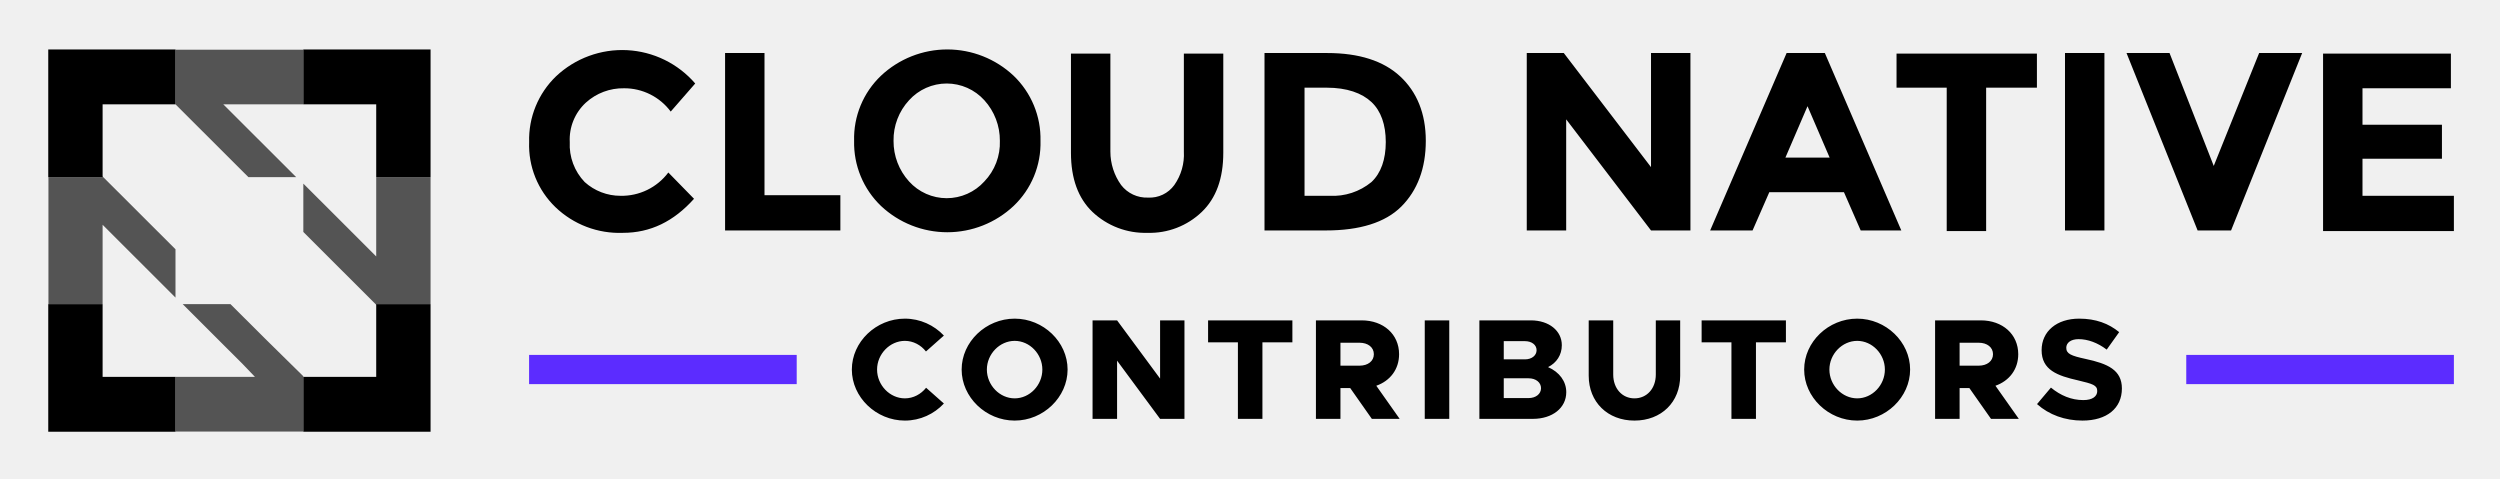
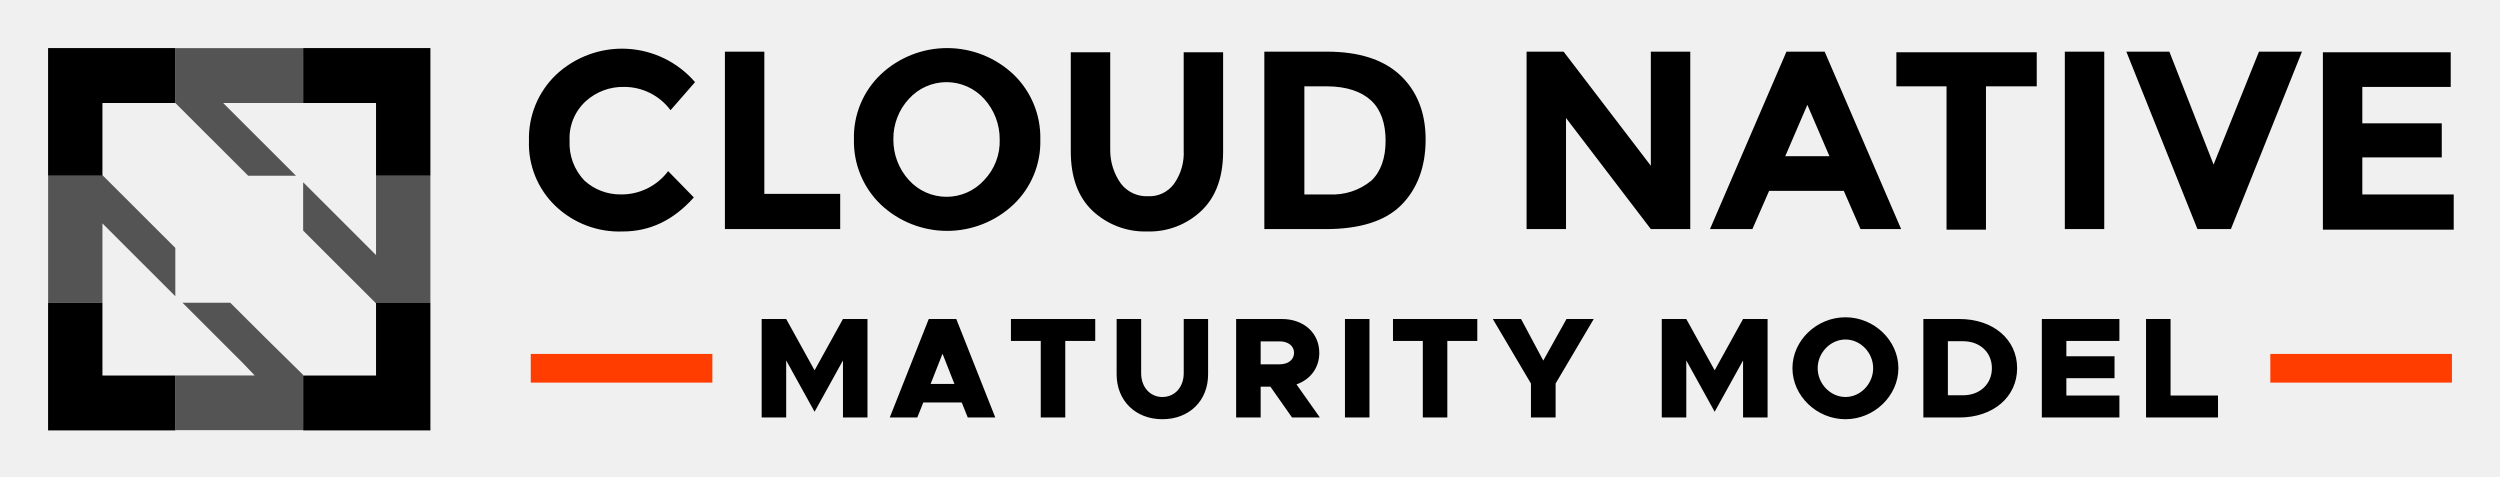
- <svg xmlns="http://www.w3.org/2000/svg" role="img" viewBox="-9.56 -10.06 523.12 100.12">
-   <g clip-path="url(#clip0_7112_17482)">
-     <path fill="#5C2CFF" d="M101.149 64.204H157.149V70.318H101.149zM447.911 64.204H503.911V70.318H447.911z" />
-     <path d="M120.287 30.911C122.221 30.95 124.136 30.527 125.875 29.68 127.613 28.832 129.126 27.583 130.287 26.036L135.662 31.536C131.412 36.286 126.537 38.661 120.787 38.661 118.192 38.76 115.604 38.335 113.177 37.412 110.75 36.488 108.534 35.085 106.662 33.286 104.838 31.53 103.406 29.408 102.458 27.06 101.51 24.713 101.069 22.191 101.162 19.661 101.09 17.104 101.554 14.56 102.523 12.192 103.491 9.825 104.943 7.685 106.787 5.911 108.769 4.041 111.11 2.591 113.668 1.651 116.226.71 118.948.297 121.67.437 124.391.577 127.057 1.268 129.504 2.466 131.952 3.665 134.132 5.347 135.912 7.411L130.787 13.286C129.657 11.766 128.187 10.533 126.493 9.686 124.799 8.839 122.93 8.402 121.037 8.411 118.085 8.354 115.223 9.428 113.037 11.411 111.902 12.454 111.011 13.733 110.428 15.159 109.844 16.585 109.583 18.122 109.662 19.661 109.583 21.197 109.819 22.732 110.357 24.172 110.894 25.613 111.721 26.928 112.787 28.036 114.843 29.892 117.516 30.917 120.287 30.911V30.911zM142.161 38.161V1.036H150.411V30.786H166.286V38.161H142.161zM202.536 33.036C198.78 36.569 193.818 38.537 188.661 38.537 183.505 38.537 178.542 36.569 174.786 33.036 172.955 31.28 171.509 29.161 170.54 26.816 169.572 24.47 169.102 21.948 169.161 19.411 169.091 16.873 169.555 14.348 170.524 12 171.493 9.653 172.945 7.536 174.786 5.786 178.542 2.253 183.505.286 188.661.286 193.818.286 198.78 2.253 202.536 5.786 204.368 7.543 205.814 9.661 206.782 12.007 207.751 14.352 208.22 16.874 208.161 19.411 208.232 21.95 207.768 24.475 206.799 26.822 205.83 29.17 204.377 31.287 202.536 33.036V33.036zM199.661 19.411C199.684 16.27 198.524 13.236 196.411 10.911 195.416 9.81 194.201 8.929 192.845 8.327 191.488 7.724 190.021 7.413 188.536 7.413 187.052 7.413 185.584 7.724 184.228 8.327 182.871 8.929 181.656 9.81 180.661 10.911 178.525 13.221 177.36 16.265 177.411 19.411 177.388 22.552 178.548 25.587 180.661 27.911 181.656 29.013 182.871 29.893 184.228 30.496 185.584 31.098 187.052 31.41 188.536 31.41 190.021 31.41 191.488 31.098 192.845 30.496 194.201 29.893 195.416 29.013 196.411 27.911 197.494 26.784 198.339 25.451 198.898 23.991 199.456 22.53 199.716 20.973 199.661 19.411V19.411zM225.036 28.661C225.696 29.516 226.551 30.2 227.53 30.657 228.508 31.114 229.582 31.329 230.661 31.286 231.724 31.343 232.784 31.132 233.745 30.673 234.706 30.215 235.536 29.523 236.161 28.661 237.597 26.619 238.301 24.153 238.161 21.661V1.161H246.411V21.911C246.411 27.286 244.911 31.411 241.911 34.286 240.401 35.734 238.617 36.867 236.664 37.618 234.711 38.37 232.628 38.724 230.536 38.661 228.426 38.724 226.324 38.37 224.35 37.619 222.377 36.868 220.571 35.736 219.036 34.286 216.036 31.411 214.536 27.286 214.536 21.911V1.161H222.786V21.661C222.784 24.173 223.571 26.621 225.036 28.661V28.661zM283.411 5.911C286.911 9.161 288.786 13.661 288.786 19.411 288.786 25.161 287.036 29.786 283.661 33.161 280.286 36.536 274.911 38.161 267.911 38.161H255.036V1.036H268.161C274.786 1.036 279.911 2.661 283.411 5.911zM277.411 28.036C279.411 26.161 280.411 23.286 280.411 19.661 280.411 16.036 279.411 13.161 277.411 11.286 275.411 9.411 272.286 8.286 268.036 8.286H263.411V30.911H268.661C271.835 31.08 274.956 30.055 277.411 28.036V28.036zM335.911 1.036H344.161V38.161H335.911L318.161 14.911V38.161H309.911V1.036H317.661L335.911 24.911V1.036zM379.786 38.161L376.286 30.161H360.661L357.161 38.161H348.286L364.286 1.036H372.286L388.286 38.161H379.786zM368.661 12.161L364.036 22.911H373.286L368.661 12.161zM406.036 8.286V38.286H397.786V8.286H387.286V1.161H416.661V8.286H406.036zM422.536 1.036H430.786V38.161H422.536V1.036zM453.661 24.661L463.161 1.036H472.161L457.286 38.161H450.286L435.411 1.036H444.411L453.661 24.661zM503.286 1.036V8.411H484.786V16.036H501.411V23.161H484.786V30.911H503.911V38.286H476.536V1.161H503.286V1.036zM11.911 53.573H.536V80.286H27.161V68.798H11.911V53.573zM69.161 53.698V68.798H53.911V80.286H80.536V53.573H69.036L69.161 53.698zM.536 26.998H12.036L11.911 26.873V11.773H27.161V.286H.536V26.998zM53.911.286V11.773H69.161V26.998H80.536V.286H53.911z" />
-     <path d="M52.411 26.998L37.161 11.773H53.911V.286H27.161V11.773L42.411 26.998H52.411zM38.661 53.573H28.661L41.286 66.186 43.786 68.798H27.161V80.286H53.911V68.673L46.286 61.173 38.661 53.573zM69.161 26.998V43.598L66.536 40.973 53.911 28.361V38.473L61.411 45.973 69.036 53.586H80.536V26.998H69.161zM27.161 42.098L12.036 26.998H.536V53.573H11.911V36.973L27.161 52.211V42.098z" opacity=".65" />
-     <path d="M179.786 77.946C182.996 77.946 185.906 76.566 187.946 74.376L184.226 71.076C183.146 72.426 181.556 73.296 179.786 73.296C176.636 73.296 173.966 70.536 173.966 67.266C173.966 64.026 176.636 61.266 179.786 61.266C181.526 61.266 183.146 62.136 184.196 63.486L187.946 60.156C185.906 57.996 182.996 56.616 179.786 56.616C173.756 56.616 168.686 61.476 168.686 67.266C168.686 73.056 173.756 77.946 179.786 77.946ZM202.761 77.946C208.761 77.946 213.831 73.056 213.831 67.266C213.831 61.476 208.761 56.616 202.761 56.616C196.731 56.616 191.661 61.476 191.661 67.266C191.661 73.056 196.731 77.946 202.761 77.946ZM202.761 73.296C199.611 73.296 196.941 70.536 196.941 67.266C196.941 64.026 199.611 61.266 202.761 61.266C205.911 61.266 208.551 64.026 208.551 67.266C208.551 70.536 205.911 73.296 202.761 73.296ZM219.056 77.586H224.186V65.406L233.186 77.586H238.286V56.976H233.186V69.156L224.186 56.976H219.056V77.586ZM249.469 77.586H254.599V61.566H260.869V56.976H243.229V61.566H249.469V77.586ZM283.316 77.586L278.426 70.656C281.336 69.636 283.196 67.206 283.196 64.056C283.196 59.886 279.926 56.976 275.366 56.976H265.796V77.586H270.926V71.136H272.966L277.496 77.586H283.316ZM270.926 61.656H274.916C276.686 61.656 277.916 62.616 277.916 64.056C277.916 65.496 276.686 66.456 274.916 66.456H270.926V61.656ZM288.566 77.586H293.696V56.976H288.566V77.586ZM299.998 77.586H311.188C315.268 77.586 318.178 75.306 318.178 72.006C318.178 69.756 316.768 67.806 314.368 66.756C316.168 65.856 317.248 64.206 317.248 62.166C317.248 59.166 314.578 56.976 310.768 56.976H299.998V77.586ZM305.098 65.136V61.326H309.538C310.948 61.326 311.968 62.106 311.968 63.216C311.968 64.326 310.948 65.136 309.538 65.136H305.098ZM305.098 73.236V69.096H310.288C311.818 69.096 312.898 69.966 312.898 71.166C312.898 72.366 311.818 73.236 310.288 73.236H305.098ZM332.444 77.946C338.084 77.946 342.014 74.076 342.014 68.556V56.976H336.914V68.316C336.914 71.226 335.054 73.296 332.444 73.296C329.864 73.296 328.004 71.226 328.004 68.316V56.976H322.874V68.556C322.874 74.076 326.834 77.946 332.444 77.946ZM352.74 77.586H357.87V61.566H364.14V56.976H346.5V61.566H352.74V77.586ZM379.058 77.946C385.058 77.946 390.128 73.056 390.128 67.266C390.128 61.476 385.058 56.616 379.058 56.616C373.028 56.616 367.958 61.476 367.958 67.266C367.958 73.056 373.028 77.946 379.058 77.946ZM379.058 73.296C375.908 73.296 373.238 70.536 373.238 67.266C373.238 64.026 375.908 61.266 379.058 61.266C382.208 61.266 384.848 64.026 384.848 67.266C384.848 70.536 382.208 73.296 379.058 73.296ZM412.873 77.586L407.983 70.656C410.893 69.636 412.753 67.206 412.753 64.056C412.753 59.886 409.483 56.976 404.923 56.976H395.353V77.586H400.483V71.136H402.523L407.053 77.586H412.873ZM400.483 61.656H404.473C406.243 61.656 407.473 62.616 407.473 64.056C407.473 65.496 406.243 66.456 404.473 66.456H400.483V61.656ZM426.193 77.946C431.293 77.946 434.443 75.366 434.443 71.226C434.443 67.356 431.473 66.036 426.853 65.046C423.793 64.386 422.803 63.966 422.803 62.706C422.803 61.686 423.733 60.906 425.383 60.906C427.303 60.906 429.373 61.656 431.263 63.096L433.873 59.436C431.683 57.636 428.983 56.616 425.503 56.616C420.823 56.616 417.643 59.256 417.643 63.216C417.643 67.356 420.913 68.556 425.323 69.546C428.323 70.266 429.283 70.536 429.283 71.766C429.283 72.876 428.293 73.656 426.373 73.656C423.853 73.656 421.603 72.696 419.593 71.046L416.683 74.496C419.203 76.746 422.533 77.946 426.193 77.946Z" />
+ <svg xmlns="http://www.w3.org/2000/svg" role="img" viewBox="-10.06 -10.06 523.12 99.62">
+   <g clip-path="url(#clip0_7839_15733)">
+     <path fill="#FF3D00" d="M101 64h38v6h-38zm364 0h38v6h-38z" />
+     <path d="M119.75 30.625c1.934.038 3.85-.384 5.588-1.231a12.197 12.197 0 0 0 4.412-3.644l5.375 5.5c-4.25 4.75-9.125 7.125-14.875 7.125-2.594.099-5.182-.326-7.609-1.249a19.331 19.331 0 0 1-6.516-4.126c-1.823-1.756-3.255-3.878-4.203-6.226a17.997 17.997 0 0 1-1.297-7.399c-.071-2.557.393-5.101 1.361-7.469.969-2.368 2.421-4.507 4.264-6.281a20.184 20.184 0 0 1 6.882-4.261c2.558-.941 5.28-1.354 8.001-1.213 2.722.14 5.388.83 7.835 2.029 2.448 1.199 4.628 2.881 6.407 4.945l-5.125 5.875c-1.129-1.52-2.599-2.753-4.293-3.6a12.077 12.077 0 0 0-5.457-1.275c-2.951-.057-5.813 1.016-8 3-1.134 1.042-2.025 2.322-2.608 3.748-.584 1.426-.845 2.963-.767 4.502-.079 1.536.158 3.071.695 4.511a11.264 11.264 0 0 0 2.43 3.864c2.057 1.856 4.73 2.881 7.5 2.875zm21.875 7.25V.75h8.25V30.5h15.875v7.375h-24.125zM202 32.751c-3.756 3.533-8.718 5.501-13.875 5.501-5.156 0-10.119-1.967-13.875-5.501a18.305 18.305 0 0 1-4.246-6.221c-.968-2.346-1.438-4.867-1.379-7.404-.071-2.539.394-5.064 1.363-7.411a18.097 18.097 0 0 1 4.262-6.214C178.006 1.967 182.969 0 188.125 0c5.157 0 10.119 1.967 13.875 5.501a18.276 18.276 0 0 1 4.246 6.221c.969 2.346 1.438 4.867 1.379 7.404.071 2.539-.393 5.064-1.362 7.411-.97 2.347-2.422 4.465-4.263 6.214zm-2.875-13.625c.023-3.141-1.137-6.176-3.25-8.5a10.616 10.616 0 0 0-3.566-2.584A10.617 10.617 0 0 0 188 7.127c-1.484 0-2.952.311-4.308.914a10.61 10.61 0 0 0-3.567 2.584c-2.137 2.31-3.301 5.354-3.25 8.5-.023 3.141 1.137 6.176 3.25 8.5.995 1.101 2.21 1.982 3.567 2.584 1.356.603 2.824.914 4.308.914s2.952-.311 4.309-.914c1.356-.603 2.571-1.483 3.566-2.584 1.083-1.127 1.928-2.461 2.486-3.921.559-1.46.818-3.017.764-4.579zm25.375 9.25a6.762 6.762 0 0 0 2.494 1.996c.978.457 2.052.672 3.131.629a6.376 6.376 0 0 0 3.084-.613c.961-.459 1.791-1.15 2.416-2.012 1.436-2.042 2.14-4.508 2-7V.875h8.25V21.625c0 5.375-1.5 9.5-4.5 12.375-1.51 1.448-3.294 2.581-5.247 3.332A15.75 15.75 0 0 1 230 38.375c-2.11.063-4.213-.291-6.186-1.042a16.054 16.054 0 0 1-5.314-3.333c-3-2.875-4.5-7-4.5-12.375V.875h8.25V21.375c-.003 2.511.785 4.96 2.25 7zm58.375-22.75c3.5 3.25 5.375 7.75 5.375 13.5s-1.75 10.375-5.125 13.75-8.75 5-15.75 5H254.5V.75h13.125c6.625 0 11.75 1.625 15.25 4.875zm-6 22.125c2-1.875 3-4.75 3-8.375s-1-6.5-3-8.375c-2-1.875-5.125-3-9.375-3h-4.625V30.625h5.25c3.173.169 6.295-.857 8.75-2.875zm58.5-27h8.25V37.876h-8.25l-17.75-23.25v23.25h-8.25V.75h7.75l18.25 23.875V.75zM379.25 37.876l-3.5-8h-15.625l-3.5 8h-8.875l16-37.125h8l16 37.125h-8.5zm-11.125-26l-4.625 10.75h9.25l-4.625-10.75zM405.5 8V38h-8.25V8h-10.5v-7.125h29.375v7.125H405.5zM422 .75h8.25V37.876H422V.75zm31.125 23.625l9.5-23.625h9L456.75 37.876h-7L434.875.75h9l9.25 23.625zM502.75.75v7.375h-18.5v7.625h16.625v7.125H484.25v7.75h19.125v7.375H476V.875h26.75v-.125zM11.375 53.288H0V80h26.625V68.513h-15.25v-15.225zm57.25.125v15.1h-15.25V80H80V53.288H68.5l.125.125zM0 26.712h11.5l-.125-.125v-15.1h15.25V0H0v26.712zM53.375 0v11.488h15.25v15.225H80V0H53.375z" />
+     <path d="M51.875 26.712l-15.25-15.225h16.75V0h-26.75v11.488l15.25 15.225h10zm-13.75 26.575h-10L40.75 65.9l2.5 2.612h-16.625V80h26.75V68.388l-7.625-7.5-7.625-7.6zm30.5-26.575v16.6l-2.625-2.625-12.625-12.613v10.113l7.5 7.5 7.625 7.612h11.5V26.712h-11.375zm-42 15.1l-15.125-15.1H0v26.575h11.375v-16.6l15.25 15.238V41.812z" opacity=".65" />
+     <path d="M149.318 77.3h5.13V65.36l5.94 10.74 5.94-10.74V77.3h5.13V56.69h-5.13l-5.94 10.74-5.94-10.74h-5.13V77.3zm43.123 0h5.76l-8.16-20.61h-5.76l-8.16 20.61h5.76l1.26-3.15h8.04l1.26 3.15zm-7.77-7.02l2.49-6.33 2.49 6.33h-4.98zm23.044 7.02h5.13V61.28h6.27v-4.59h-17.64v4.59h6.24V77.3zm25.448.36c5.64 0 9.57-3.87 9.57-9.39V56.69h-5.1v11.34c0 2.91-1.86 4.98-4.47 4.98-2.58 0-4.44-2.07-4.44-4.98V56.69h-5.13v11.58c0 5.52 3.96 9.39 9.57 9.39zm32.956-.36l-4.89-6.93c2.91-1.02 4.77-3.45 4.77-6.6 0-4.17-3.27-7.08-7.83-7.08h-9.57V77.3h5.13v-6.45h2.04l4.53 6.45h5.82zm-12.39-15.93h3.99c1.77 0 3 .96 3 2.4s-1.23 2.4-3 2.4h-3.99v-4.8zm17.64 15.93h5.13V56.69h-5.13V77.3zm16.291 0h5.13V61.28h6.27v-4.59h-17.64v4.59h6.24V77.3zm22.628 0h5.16v-7.11l7.98-13.5h-5.7l-4.86 8.7-4.65-8.7h-5.91l7.98 13.5v7.11zm27.374 0h5.13V65.36l5.94 10.74 5.94-10.74V77.3h5.13V56.69h-5.13l-5.94 10.74-5.94-10.74h-5.13V77.3zm38.443.36c6 0 11.07-4.89 11.07-10.68s-5.07-10.65-11.07-10.65c-6.03 0-11.1 4.86-11.1 10.65s5.07 10.68 11.1 10.68zm0-4.65c-3.15 0-5.82-2.76-5.82-6.03 0-3.24 2.67-6 5.82-6 3.15 0 5.79 2.76 5.79 6 0 3.27-2.64 6.03-5.79 6.03zM392.4 77.3h7.53c7.08 0 12.09-4.29 12.09-10.32s-5.01-10.29-12.09-10.29h-7.53V77.3zm5.13-4.65V61.34h3.18c3.54 0 6.03 2.34 6.03 5.64s-2.49 5.67-6.03 5.67h-3.18zm35.891-11.37v-4.59h-16.23V77.3h16.23v-4.59h-11.1v-3.63h10.08v-4.59h-10.08v-3.21h11.1zm10.703 11.43V56.69h-5.13V77.3h15.06v-4.59h-9.93z" />
  </g>
  <defs>
-     <clipPath id="clip0_7112_17482">
-       <path fill="#fff" d="M0 0H504.125V80H0z" transform="translate(.536 .286)" />
+     <clipPath id="clip0_7839_15733">
+       <path fill="#fff" d="M0 0h504.125v80H0z" />
    </clipPath>
  </defs>
</svg>
